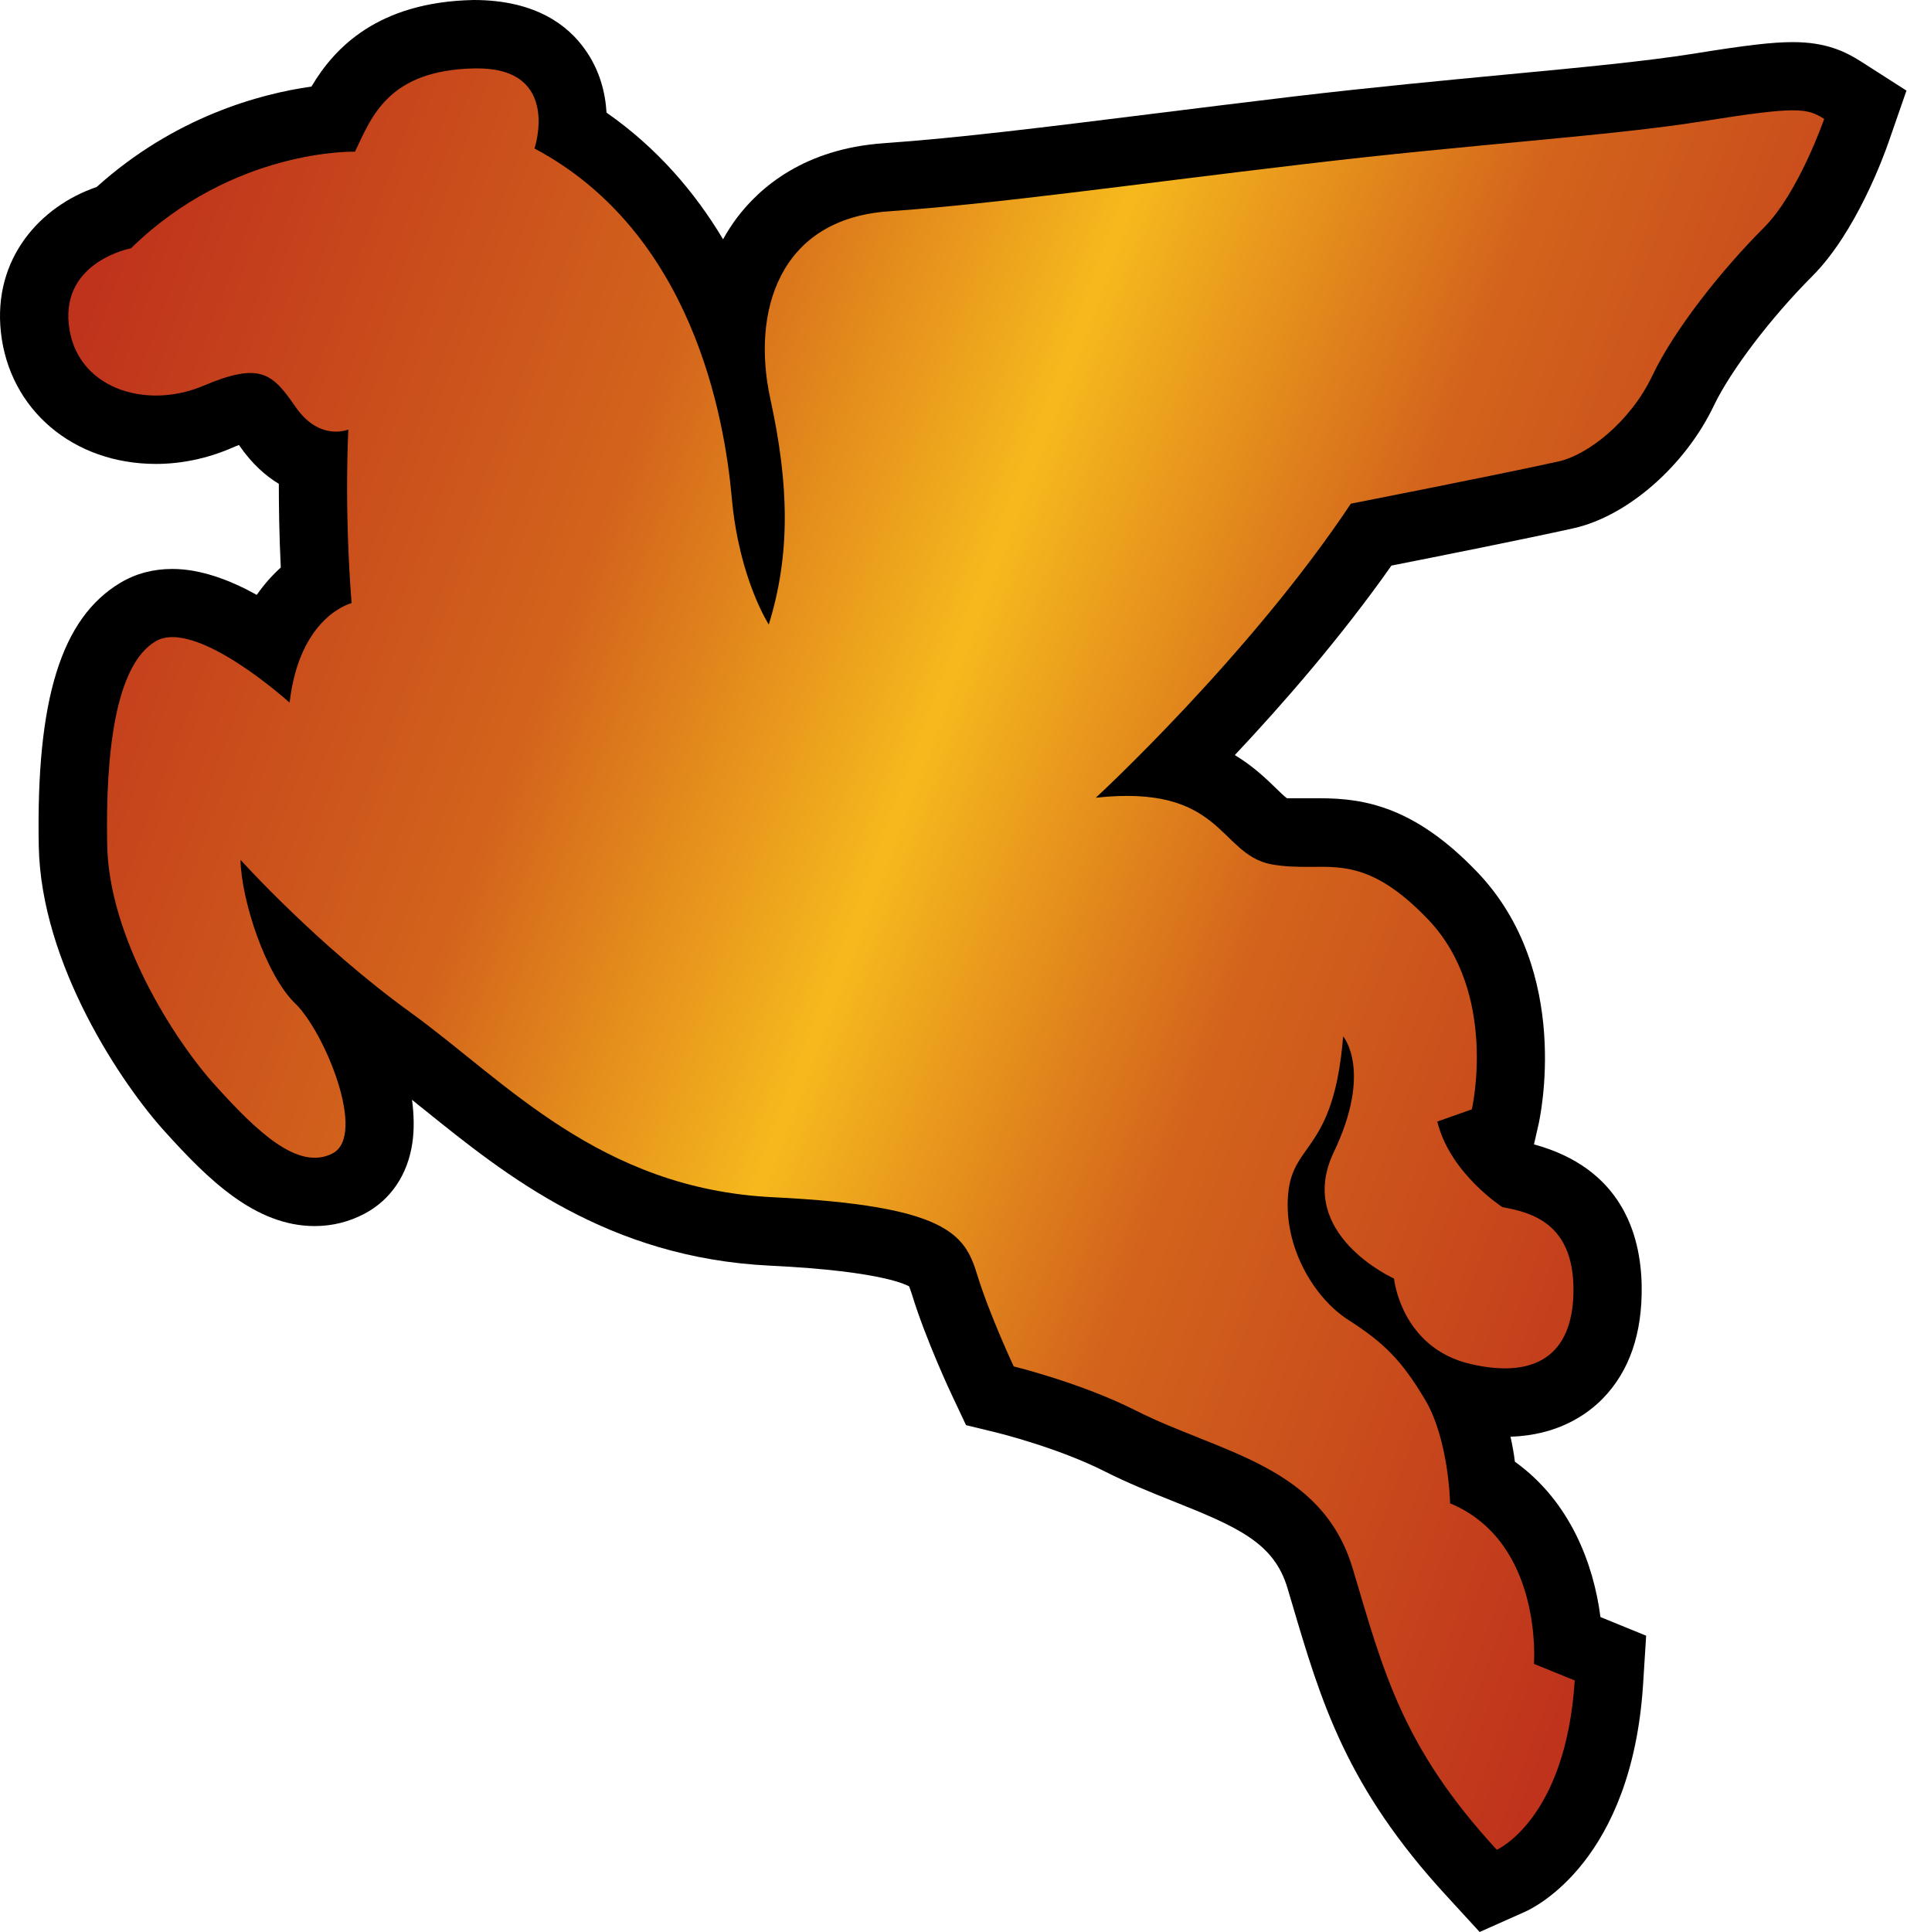
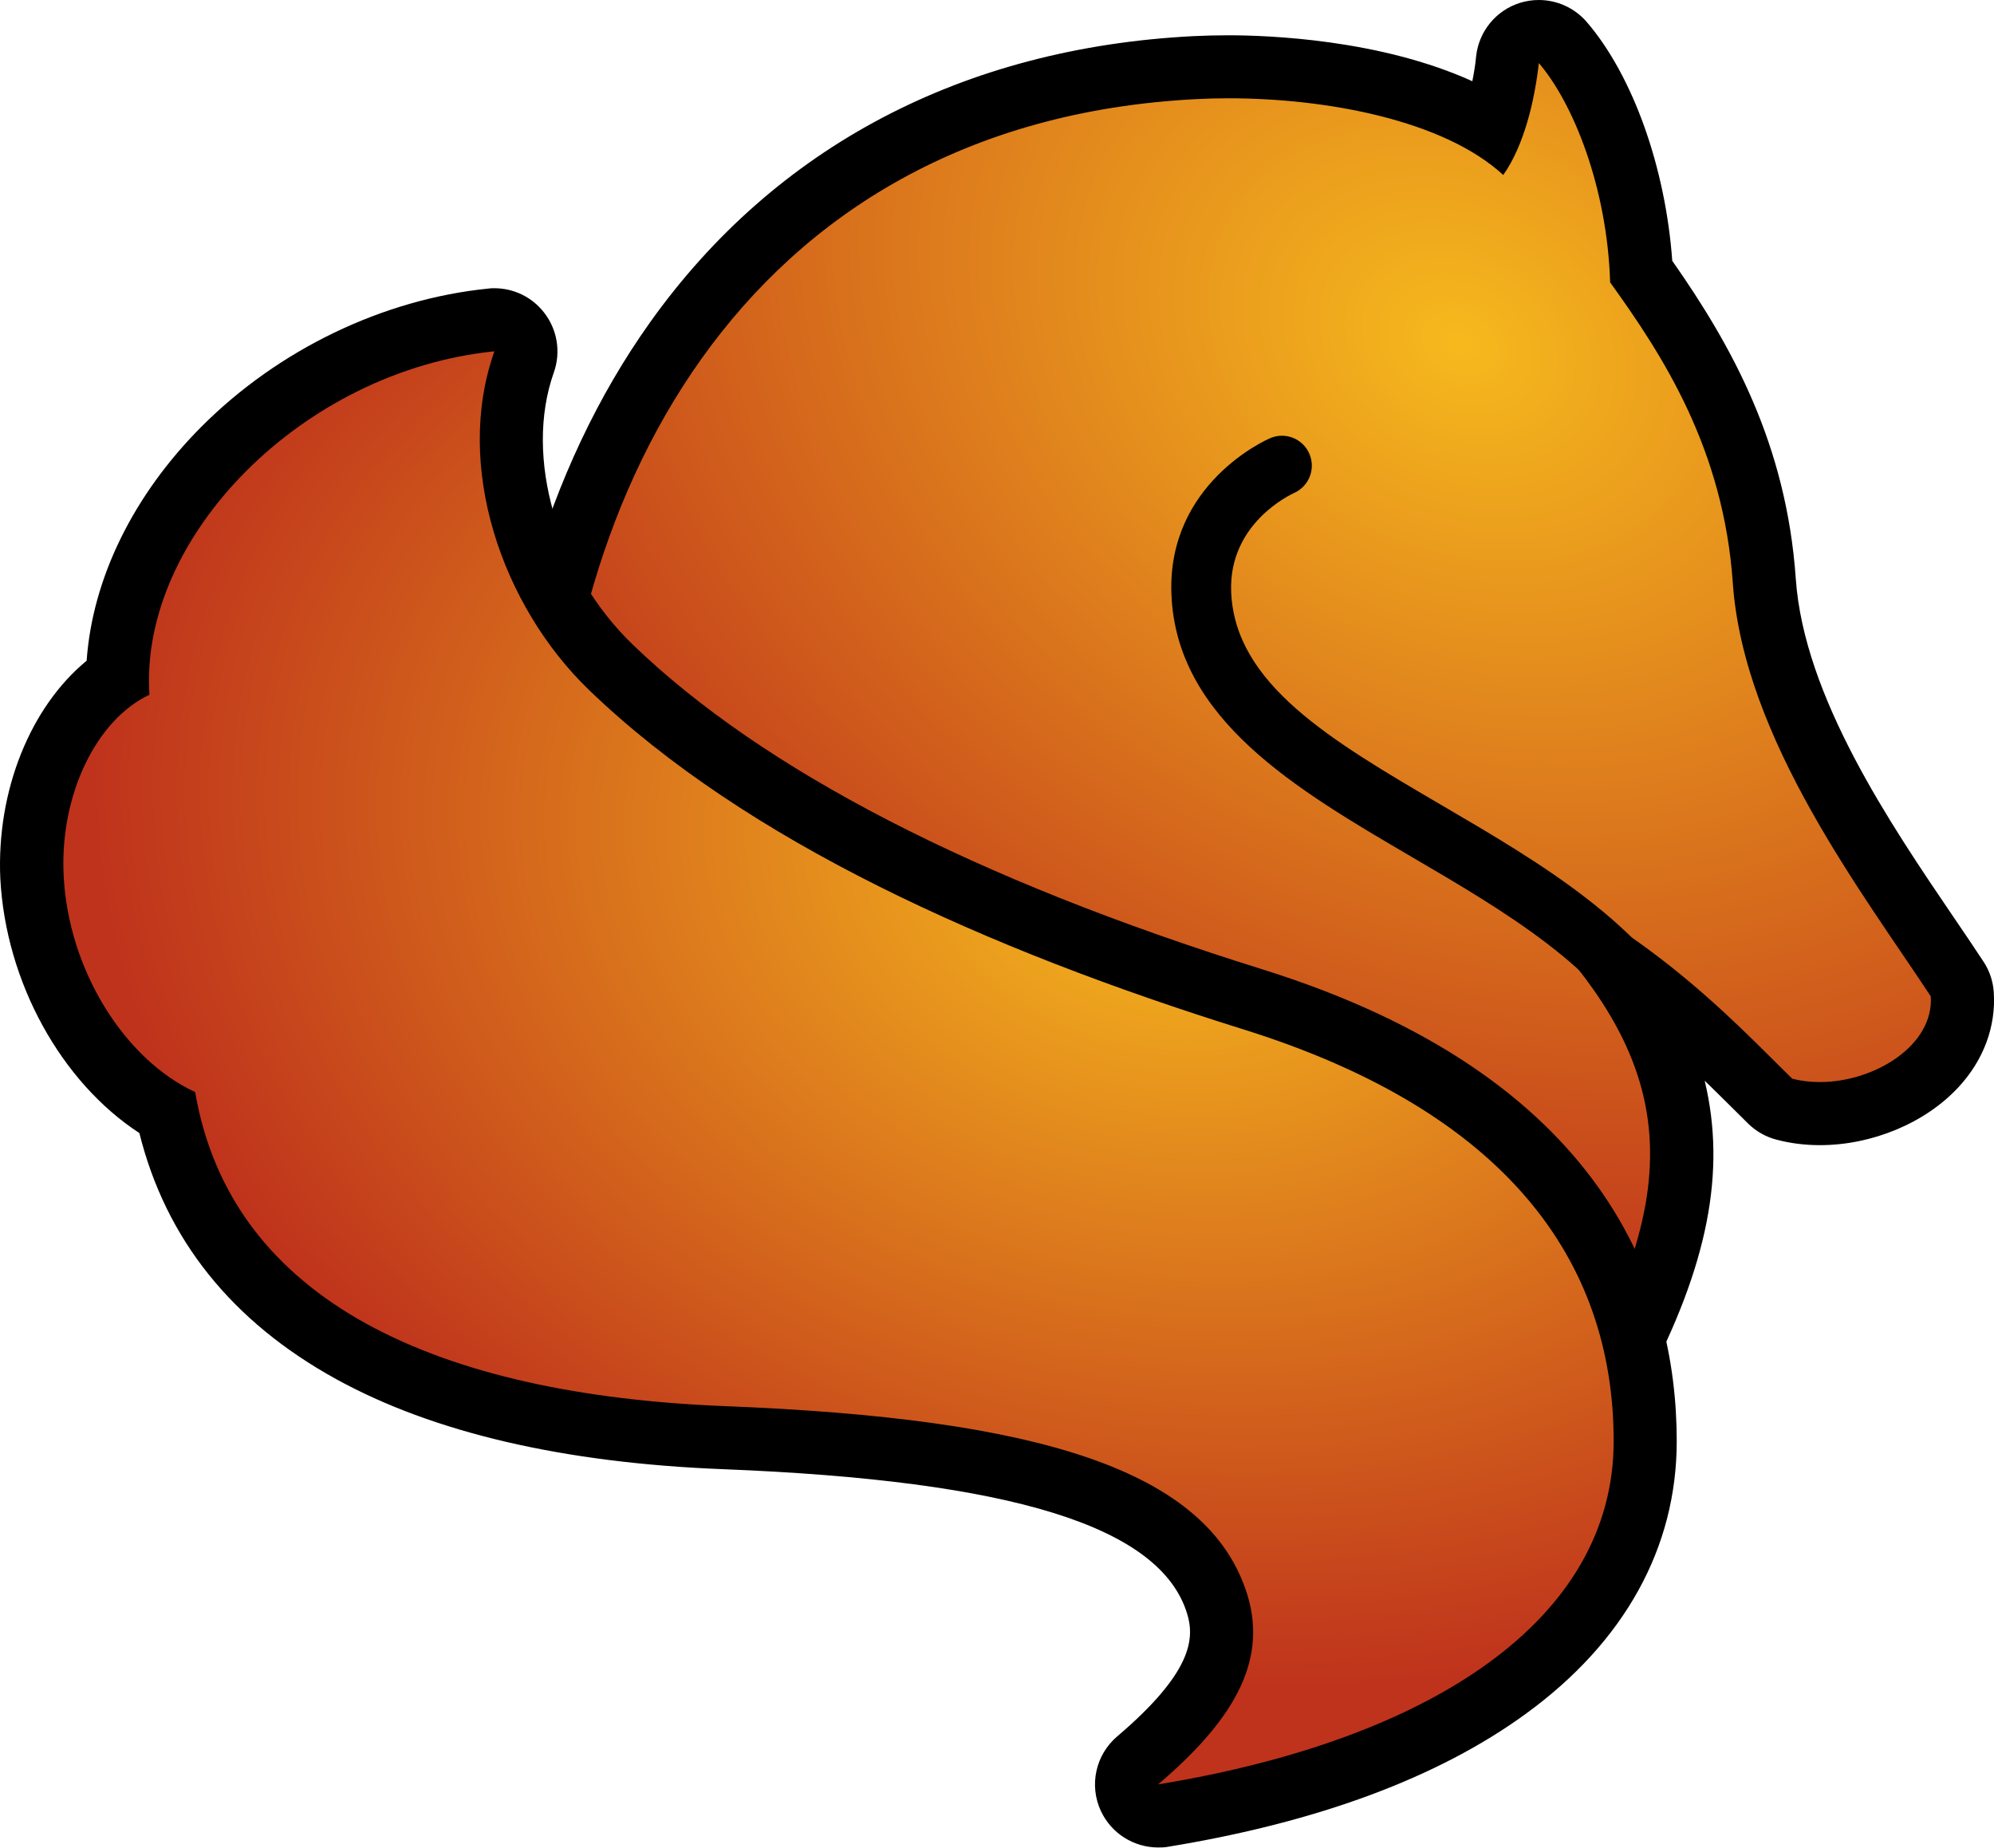
- <svg xmlns="http://www.w3.org/2000/svg" version="1.1" id="Layer_1" x="0px" y="0px" width="1010.6" height="1024">
-   <defs id="defs21" />
-   <g id="g16" transform="matrix(20.479,0,0,20.479,-0.03449,0)">
-     <path d="M 38.302,50.002 37.448,49.071 C 34.85,46.252 34.199,44.049 33.447,41.502 L 33.329,41.106 C 32.983,39.941 32.07,39.529 30.35,38.846 29.781,38.618 29.196,38.384 28.611,38.088 27.39,37.469 25.843,37.089 25.828,37.084 l -0.821,-0.2 -0.362,-0.768 c -0.03,-0.06 -0.684,-1.458 -1.036,-2.609 -0.05,-0.156 -0.07,-0.205 -0.08,-0.218 -0.02,0 -0.57,-0.387 -3.592,-0.532 -4.197,-0.203 -6.837,-2.332 -8.959,-4.042 -0.104,-0.08 -0.209,-0.167 -0.311,-0.251 0.05,0.385 0.06,0.762 0.01,1.107 -0.119,0.831 -0.563,1.487 -1.249,1.846 C 9.029,31.626 8.6,31.732 8.146,31.732 6.611,31.732 5.39,30.528 4.275,29.293 3.17,28.081 1.063,24.97 1.005,21.898 0.934,18.101 1.585,15.997 3.12,15.082 c 0.399,-0.239 0.851,-0.357 1.344,-0.357 0.73,0 1.495,0.288 2.184,0.671 C 6.848,15.11 7.06,14.877 7.27,14.688 7.229,13.854 7.219,13.116 7.219,12.522 6.874,12.314 6.529,12.006 6.213,11.554 6.205,11.542 6.195,11.53 6.188,11.517 6.122,11.542 6.041,11.574 5.947,11.616 5.343,11.871 4.681,12.007 4.04,12.007 1.895,12.007 0.245,10.603 0.025,8.6 -0.184,6.693 1.042,5.338 2.503,4.84 4.534,3.013 6.742,2.428 8.064,2.24 8.649,1.251 9.771,0.05 12.261,0 c 1.641,0 2.462,0.688 2.877,1.271 0.387,0.538 0.532,1.123 0.564,1.644 1.315,0.918 2.29,2.063 3.016,3.278 0.105,-0.189 0.222,-0.372 0.35,-0.545 0.604,-0.804 1.755,-1.796 3.805,-1.941 1.949,-0.136 4.229,-0.422 6.868,-0.75 1.162,-0.146 2.408,-0.299 3.758,-0.461 2.053,-0.242 3.896,-0.415 5.521,-0.57 1.882,-0.178 3.508,-0.331 4.778,-0.53 1.434,-0.232 2.095,-0.306 2.61,-0.306 0.858,0 1.354,0.241 1.767,0.503 l 1.175,0.752 -0.457,1.317 c -0.131,0.383 -0.854,2.356 -1.976,3.481 -1.068,1.068 -2.117,2.445 -2.552,3.355 -0.747,1.564 -2.245,2.867 -3.637,3.175 -1.213,0.27 -3.535,0.733 -4.709,0.965 -1.301,1.851 -2.815,3.587 -4.054,4.904 0.472,0.287 0.81,0.609 1.065,0.859 0.102,0.1 0.234,0.227 0.286,0.259 0.08,0 0.228,0 0.365,0 h 0.232 0.259 c 1.162,0 2.46,0.231 4.065,1.907 2.47,2.575 1.624,6.382 1.587,6.545 l -0.116,0.506 c 2.248,0.612 2.764,2.302 2.788,3.656 0.02,1.231 -0.316,2.216 -1.009,2.924 -0.425,0.434 -1.183,0.947 -2.386,0.986 0.05,0.228 0.09,0.447 0.113,0.646 1.44,1.034 2.04,2.662 2.215,4.021 v 0 l 1.183,0.483 -0.08,1.272 c -0.296,4.54 -2.79,5.759 -3.076,5.882 z" id="path2" />
-     <path style="fill:url(#SVGID_4_)" id="SVGID_37_" d="m 12.295,1.77 c -2.244,0.042 -2.672,1.248 -3.104,2.156 0,0 -3.147,-0.094 -5.8,2.501 0,0 -1.789,0.331 -1.608,1.977 0.178,1.644 1.983,2.211 3.474,1.584 1.485,-0.628 1.791,-0.332 2.403,0.554 0.619,0.889 1.359,0.575 1.359,0.575 0,0 -0.114,1.949 0.083,4.493 0,0 -1.344,0.322 -1.604,2.575 0,0 -2.435,-2.206 -3.471,-1.586 -1.036,0.619 -1.296,2.871 -1.251,5.267 0.042,2.396 1.739,5.063 2.81,6.239 1.068,1.18 2.137,2.211 3.027,1.745 0.891,-0.467 -0.207,-3.144 -0.97,-3.879 -0.762,-0.737 -1.396,-2.672 -1.416,-3.718 0,0 1.986,2.208 4.416,3.962 2.428,1.754 4.875,4.555 9.373,4.771 4.497,0.22 4.961,0.957 5.279,2.001 0.321,1.044 0.947,2.378 0.947,2.378 0,0 1.737,0.422 3.163,1.143 2.154,1.091 4.816,1.411 5.613,4.093 0.799,2.682 1.285,4.621 3.728,7.273 0,0 1.786,-0.782 2.018,-4.382 l -1.056,-0.429 c 0,0 0.242,-3.151 -2.171,-4.155 0,0 -0.03,-1.646 -0.648,-2.684 -0.62,-1.039 -1.076,-1.479 -1.986,-2.063 -0.908,-0.583 -1.683,-1.915 -1.557,-3.267 0.126,-1.353 1.179,-1.071 1.423,-4.071 0,0 0.768,0.886 -0.244,3 -1.009,2.117 1.56,3.267 1.56,3.267 0,0 0.18,1.796 1.986,2.213 1.806,0.417 2.688,-0.351 2.659,-1.996 -0.03,-1.647 -1.086,-1.929 -1.836,-2.064 0,0 -1.361,-0.871 -1.688,-2.216 L 38.1,28.712 c 0,0 0.695,-3.008 -1.138,-4.922 -1.324,-1.379 -2.153,-1.367 -3.02,-1.354 -0.335,0 -0.674,0 -1.051,-0.07 -1.353,-0.279 -1.238,-2.078 -4.524,-1.72 0,0 3.977,-3.666 6.602,-7.611 0,0 3.726,-0.728 5.378,-1.093 0.73,-0.16 1.844,-1.002 2.421,-2.211 0.574,-1.209 1.806,-2.753 2.896,-3.844 0.893,-0.893 1.557,-2.81 1.557,-2.81 C 46.764,2.792 46.515,2.75 44.075,3.138 41.642,3.526 38.185,3.72 33.701,4.255 29.22,4.784 25.843,5.271 23,5.47 c -2.845,0.2 -3.548,2.61 -3.059,4.851 0.49,2.237 0.522,4.034 -0.04,5.842 0,0 -0.77,-1.187 -0.957,-3.276 -0.188,-2.097 -1.023,-6.873 -5.107,-9.044 0,0 0.696,-2.072 -1.473,-2.072 C 12.337,1.77 12.317,1.77 12.295,1.77" />
-     <linearGradient id="SVGID_4_" gradientUnits="userSpaceOnUse" x1="-29.361" y1="523.46" x2="-28.098" y2="523.46" gradientTransform="matrix(36.597,13.32,13.32,-36.597,-5899.2,19564)">
-       <stop style="stop-color:#bf331c" offset="0" id="stop5" />
-       <stop style="stop-color:#d3641c" offset="0.3" id="stop7" />
-       <stop style="stop-color:#f6b91d" offset="0.5" id="stop9" />
-       <stop style="stop-color:#d3641c" offset="0.7" id="stop11" />
-       <stop style="stop-color:#bf331c" offset="1" id="stop13" />
-     </linearGradient>
+ <svg xmlns="http://www.w3.org/2000/svg" version="1.1" id="Layer_1" x="0px" y="0px" width="1024" height="948.77">
+   <defs id="defs27" />
+   <g id="g22" transform="matrix(18.975,0,0,18.975,0.15374,0)">
+     <radialGradient id="SVGID_1_" cx="-648.13" cy="697.32" r="32.262" gradientTransform="matrix(-0.891,-0.454,-0.3553,0.6973,-290.22,-771.2)" gradientUnits="userSpaceOnUse">
+       <stop offset="0" style="stop-color:#f6b91d" id="stop2" />
+       <stop offset="1" style="stop-color:#bf331c" id="stop4" />
+     </radialGradient>
+     <path fill="url(#SVGID_1_)" d="m 42.999,37.535 c -0.121,0 -0.244,-0.03 -0.36,-0.08 L 14.661,24.341 C 14.365,24.202 14.175,23.906 14.17,23.58 14.098,18.139 15.559,13.035 18.285,9.211 21.513,4.686 26.371,2.133 32.335,1.83 32.63,1.815 32.936,1.808 33.24,1.808 c 1.146,0 4.724,0.13 7.14,1.64 0.19,-0.516 0.336,-1.152 0.409,-1.833 0.04,-0.339 0.271,-0.622 0.596,-0.723 0.08,-0.026 0.17,-0.038 0.254,-0.038 0.244,0 0.481,0.105 0.646,0.297 0.969,1.126 1.982,3.461 2.126,6.202 1.5,2.106 3.071,4.669 3.327,8.368 0.24,3.43 2.656,6.986 4.42,9.583 0.287,0.422 0.558,0.821 0.802,1.193 0.08,0.122 0.128,0.263 0.138,0.408 0.05,0.704 -0.205,1.378 -0.734,1.946 -0.74,0.793 -1.936,1.287 -3.117,1.287 -0.336,0 -0.659,-0.04 -0.963,-0.121 -0.143,-0.04 -0.271,-0.11 -0.376,-0.213 -0.158,-0.152 -0.33,-0.324 -0.519,-0.511 -0.895,-0.892 -2.133,-2.123 -3.771,-3.258 2.515,3.413 2.45,6.662 0.138,11.043 -0.152,0.29 -0.449,0.457 -0.757,0.457 z" id="path7" style="fill:url(#SVGID_1_)" />
+     <path d="m 41.639,1.707 c 0.924,1.074 1.85,3.354 1.93,5.936 1.438,1.996 3.068,4.511 3.32,8.137 0.295,4.229 3.563,8.452 5.357,11.186 0.09,1.326 -1.523,2.32 -3.001,2.32 -0.257,0 -0.507,-0.03 -0.745,-0.09 -1.518,-1.469 -4.359,-4.651 -8.991,-6.167 5.489,4.658 6.464,8.031 3.491,13.656 L 15.023,23.568 C 14.893,13.819 19.919,3.314 32.378,2.682 32.656,2.667 32.943,2.66 33.238,2.66 c 2.64,0 5.816,0.584 7.438,2.076 0.57,-0.805 0.853,-2.038 0.963,-3.029 m 0,-1.707 c -0.17,0 -0.34,0.025 -0.507,0.076 -0.649,0.202 -1.116,0.77 -1.19,1.445 -0.02,0.232 -0.06,0.461 -0.103,0.677 C 37.34,1.063 34.303,0.955 33.24,0.955 c -0.32,0 -0.641,0.008 -0.948,0.023 -6.234,0.317 -11.318,2.993 -14.702,7.739 -2.831,3.97 -4.349,9.252 -4.273,14.875 0,0.652 0.391,1.244 0.982,1.521 l 27.977,13.114 c 0.233,0.108 0.48,0.16 0.725,0.16 0.613,0 1.205,-0.332 1.512,-0.908 1.7,-3.222 2.203,-5.771 1.615,-8.23 0.238,0.23 0.459,0.451 0.661,0.65 0.188,0.188 0.364,0.363 0.524,0.52 0.211,0.203 0.47,0.35 0.752,0.424 0.375,0.1 0.771,0.15 1.182,0.15 1.412,0 2.846,-0.598 3.74,-1.559 0.688,-0.735 1.029,-1.654 0.964,-2.589 -0.02,-0.29 -0.115,-0.571 -0.275,-0.815 -0.249,-0.381 -0.521,-0.78 -0.81,-1.205 C 51.157,22.309 48.815,18.863 48.593,15.662 48.34,12.027 46.868,9.368 45.25,7.059 45.069,4.541 44.187,2.049 42.935,0.594 42.604,0.211 42.127,0 41.639,0 Z" id="path9" />
+     <radialGradient id="SVGID_2_" cx="-582.54" cy="840.62" r="29.203" gradientTransform="matrix(-0.9823,-0.1872,-0.1398,0.7336,-423.23,-702.17)" gradientUnits="userSpaceOnUse">
+       <stop offset="0" style="stop-color:#f6b91d" id="stop11" />
+       <stop offset="1" style="stop-color:#bf331c" id="stop13" />
+     </radialGradient>
+     <path fill="url(#SVGID_2_)" d="m 31.335,49.146 c -0.328,0 -0.633,-0.189 -0.774,-0.494 -0.16,-0.348 -0.07,-0.76 0.222,-1.008 C 32.7,46.01 33.345,44.748 32.938,43.422 32.084,40.628 27.967,39.235 19.59,38.906 10.871,38.563 5.672,35.529 4.515,30.123 2.472,28.962 0.994,26.404 0.863,23.727 c -0.11,-2.273 0.82,-4.402 2.31,-5.41 0.065,-4.594 4.727,-9.115 10.114,-9.66 0.03,0 0.06,0 0.09,0 0.26,0 0.508,0.119 0.671,0.326 0.181,0.23 0.23,0.537 0.133,0.813 -0.92,2.592 0.07,6.068 2.351,8.269 3.628,3.496 9.47,6.518 17.362,8.979 8.784,2.741 10.629,8.018 10.629,11.963 0,5.081 -4.756,8.773 -13.045,10.132 -0.05,0 -0.09,0.01 -0.14,0.01 z" id="path16" style="fill:url(#SVGID_2_)" />
+     <path d="m 13.373,9.508 c -1.1,3.096 0.196,6.888 2.562,9.168 4.24,4.086 10.764,7.016 17.702,9.182 7.119,2.222 10.027,6.266 10.027,11.146 0,4.818 -4.9,8.073 -12.329,9.29 1.929,-1.644 2.989,-3.253 2.419,-5.119 C 32.71,39.762 28.065,38.389 19.623,38.057 11.894,37.752 6.251,35.26 5.274,29.557 3.39,28.688 1.841,26.286 1.714,23.688 1.609,21.509 2.6,19.479 4.036,18.803 3.757,14.529 8.188,10.031 13.373,9.508 m 0,-1.707 c -0.06,0 -0.115,0 -0.173,0.01 -2.846,0.288 -5.672,1.649 -7.753,3.734 -1.854,1.858 -2.954,4.119 -3.11,6.337 -1.519,1.25 -2.442,3.508 -2.337,5.891 0.147,2.811 1.65,5.515 3.764,6.893 0.713,2.869 2.503,5.106 5.331,6.662 2.63,1.446 6.149,2.266 10.462,2.435 7.851,0.309 11.843,1.553 12.564,3.912 0.205,0.671 0.141,1.59 -1.895,3.322 -0.582,0.497 -0.764,1.32 -0.44,2.016 0.282,0.609 0.894,0.988 1.548,0.988 0.09,0 0.186,0 0.277,-0.02 4.055,-0.664 7.312,-1.875 9.679,-3.6 2.67,-1.943 4.081,-4.494 4.081,-7.375 0,-4.23 -1.948,-9.882 -11.227,-12.775 C 26.378,23.806 20.65,20.852 17.12,17.449 15.067,15.47 14.168,12.371 14.981,10.08 15.176,9.529 15.076,8.916 14.714,8.456 14.39,8.039 13.894,7.801 13.373,7.801 Z" id="path18" />
+     <path d="m 45.214,28.896 c -0.293,0 -0.573,-0.16 -0.719,-0.437 -1.185,-2.274 -3.789,-3.801 -6.31,-5.275 -3.127,-1.83 -6.361,-3.725 -6.49,-7.107 -0.112,-2.982 2.557,-4.168 2.67,-4.217 0.41,-0.178 0.887,0.01 1.064,0.422 0.176,0.409 -0.01,0.884 -0.42,1.063 -0.08,0.04 -1.768,0.814 -1.697,2.672 0.1,2.496 2.688,4.014 5.69,5.771 2.718,1.59 5.528,3.235 6.927,5.924 0.207,0.396 0.05,0.885 -0.344,1.092 -0.118,0.06 -0.246,0.09 -0.371,0.09 z" id="path20" />
  </g>
</svg>
